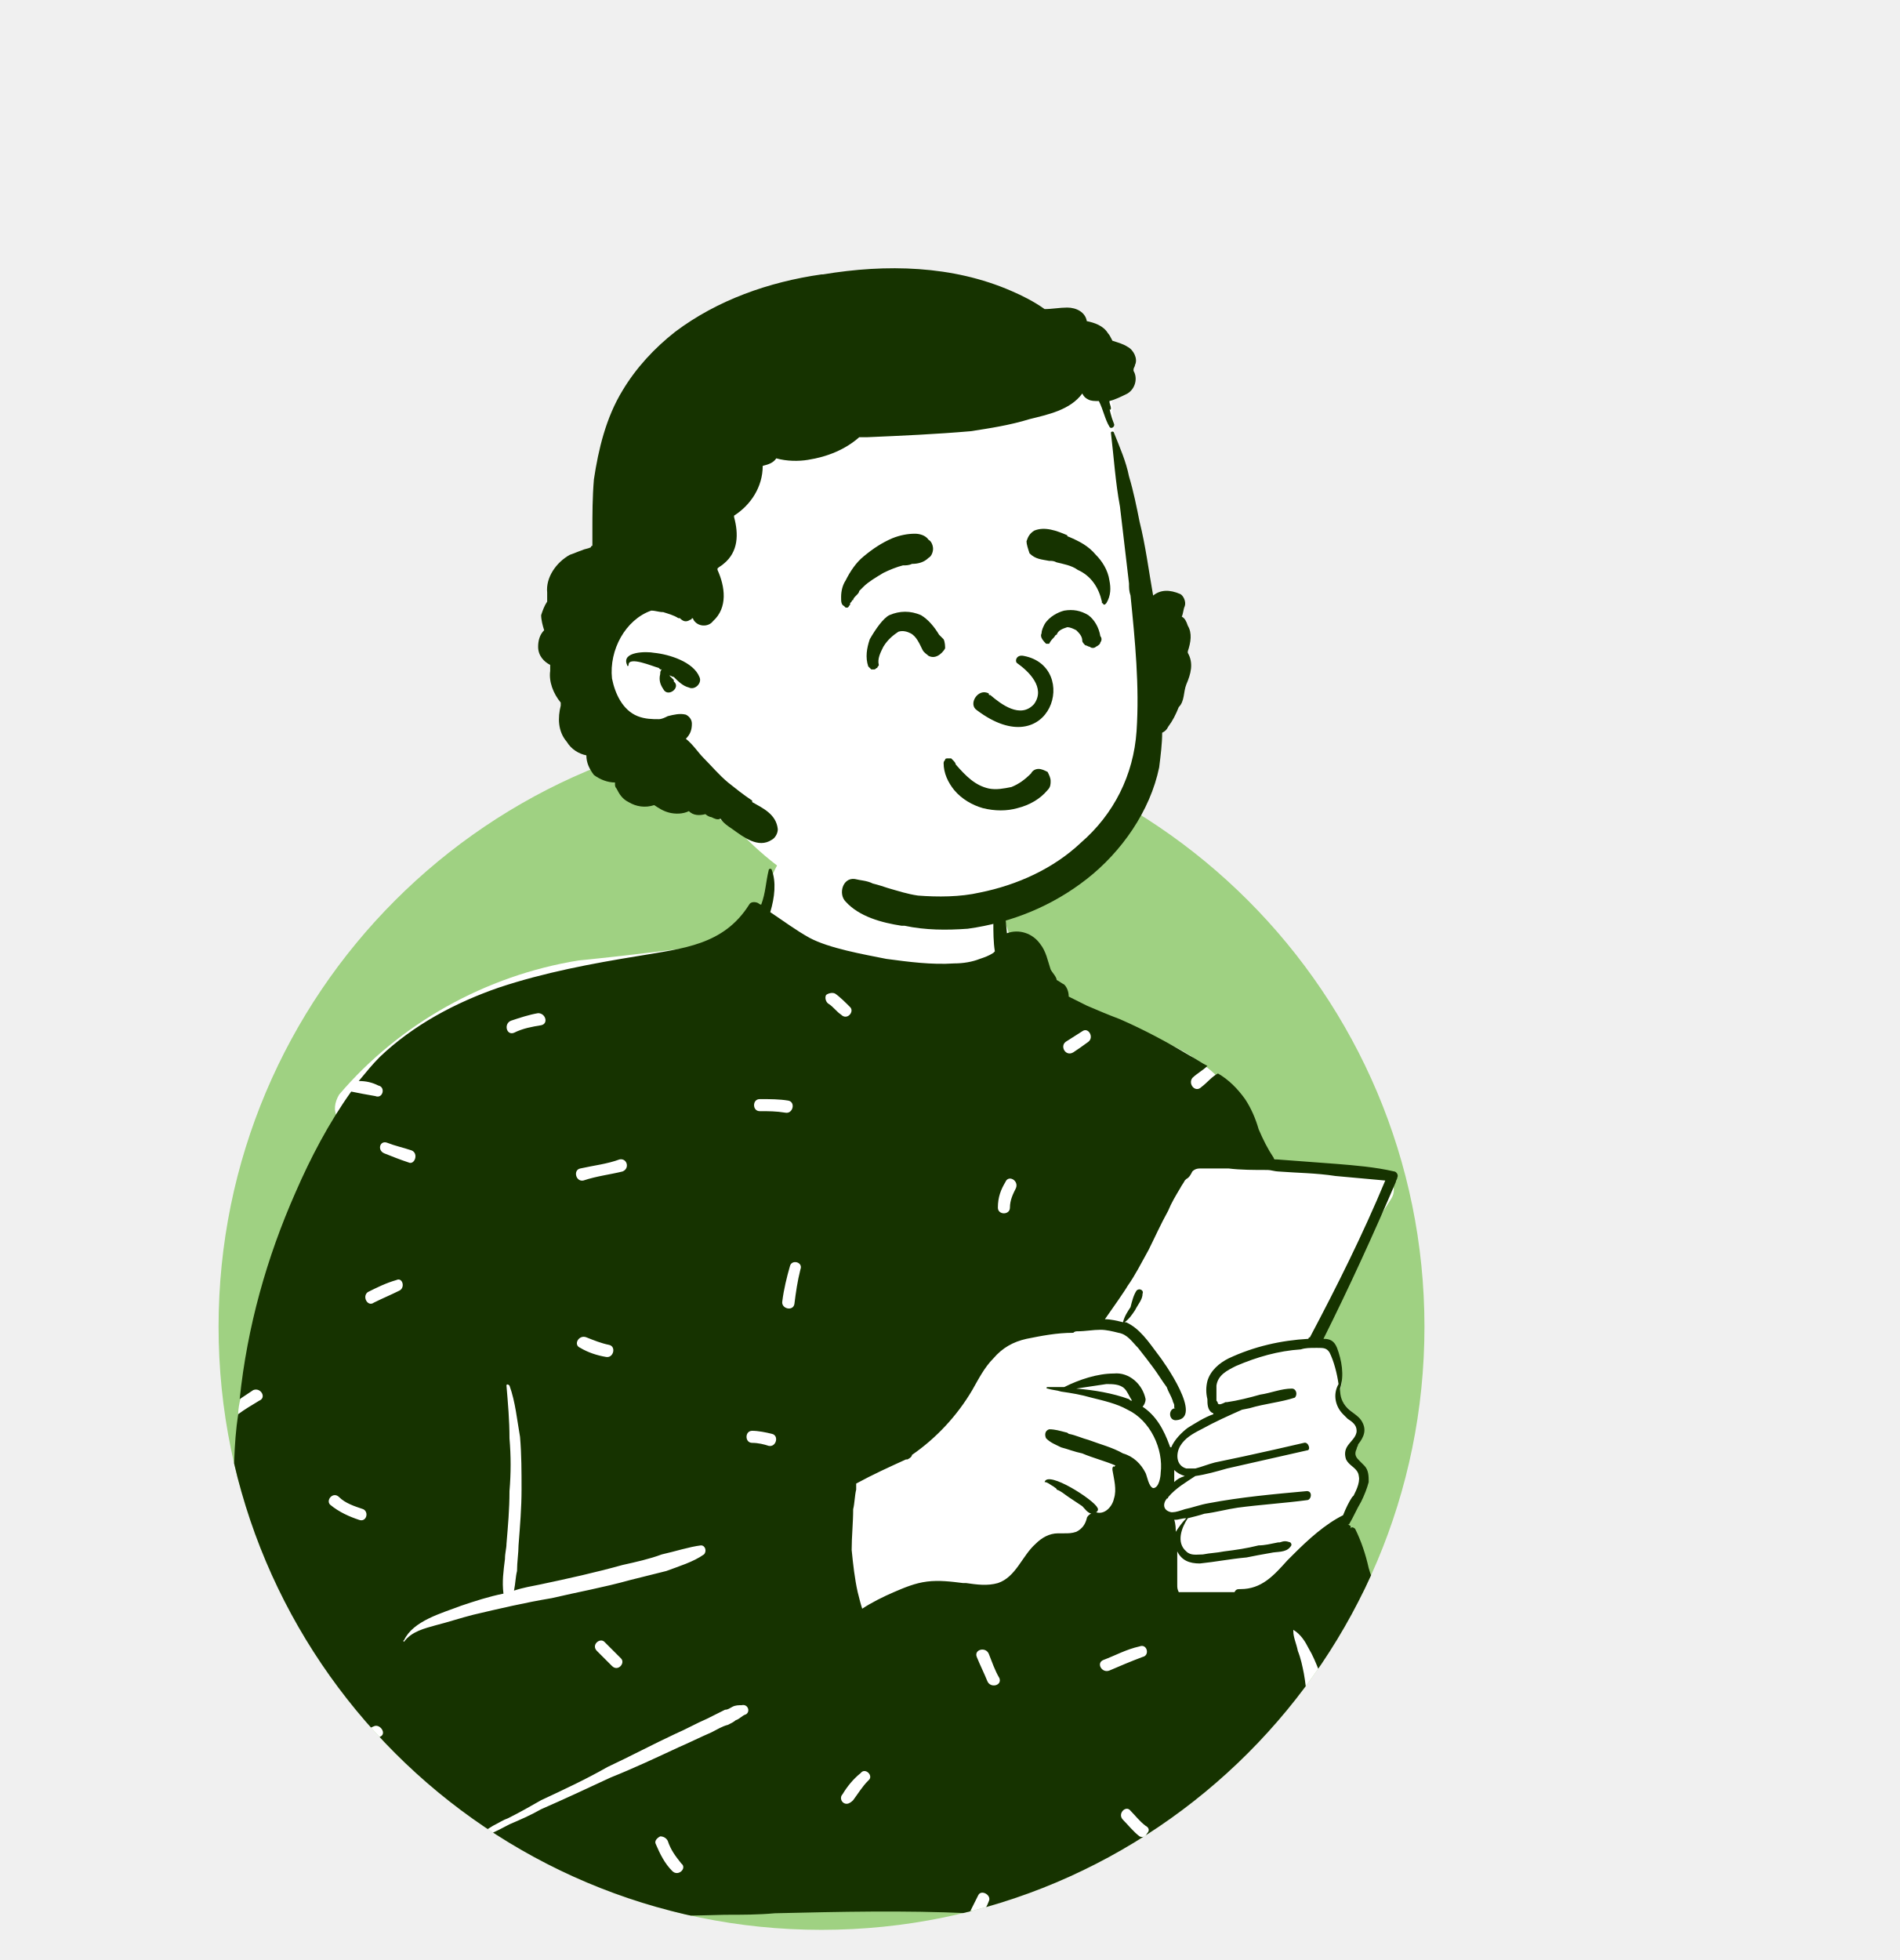
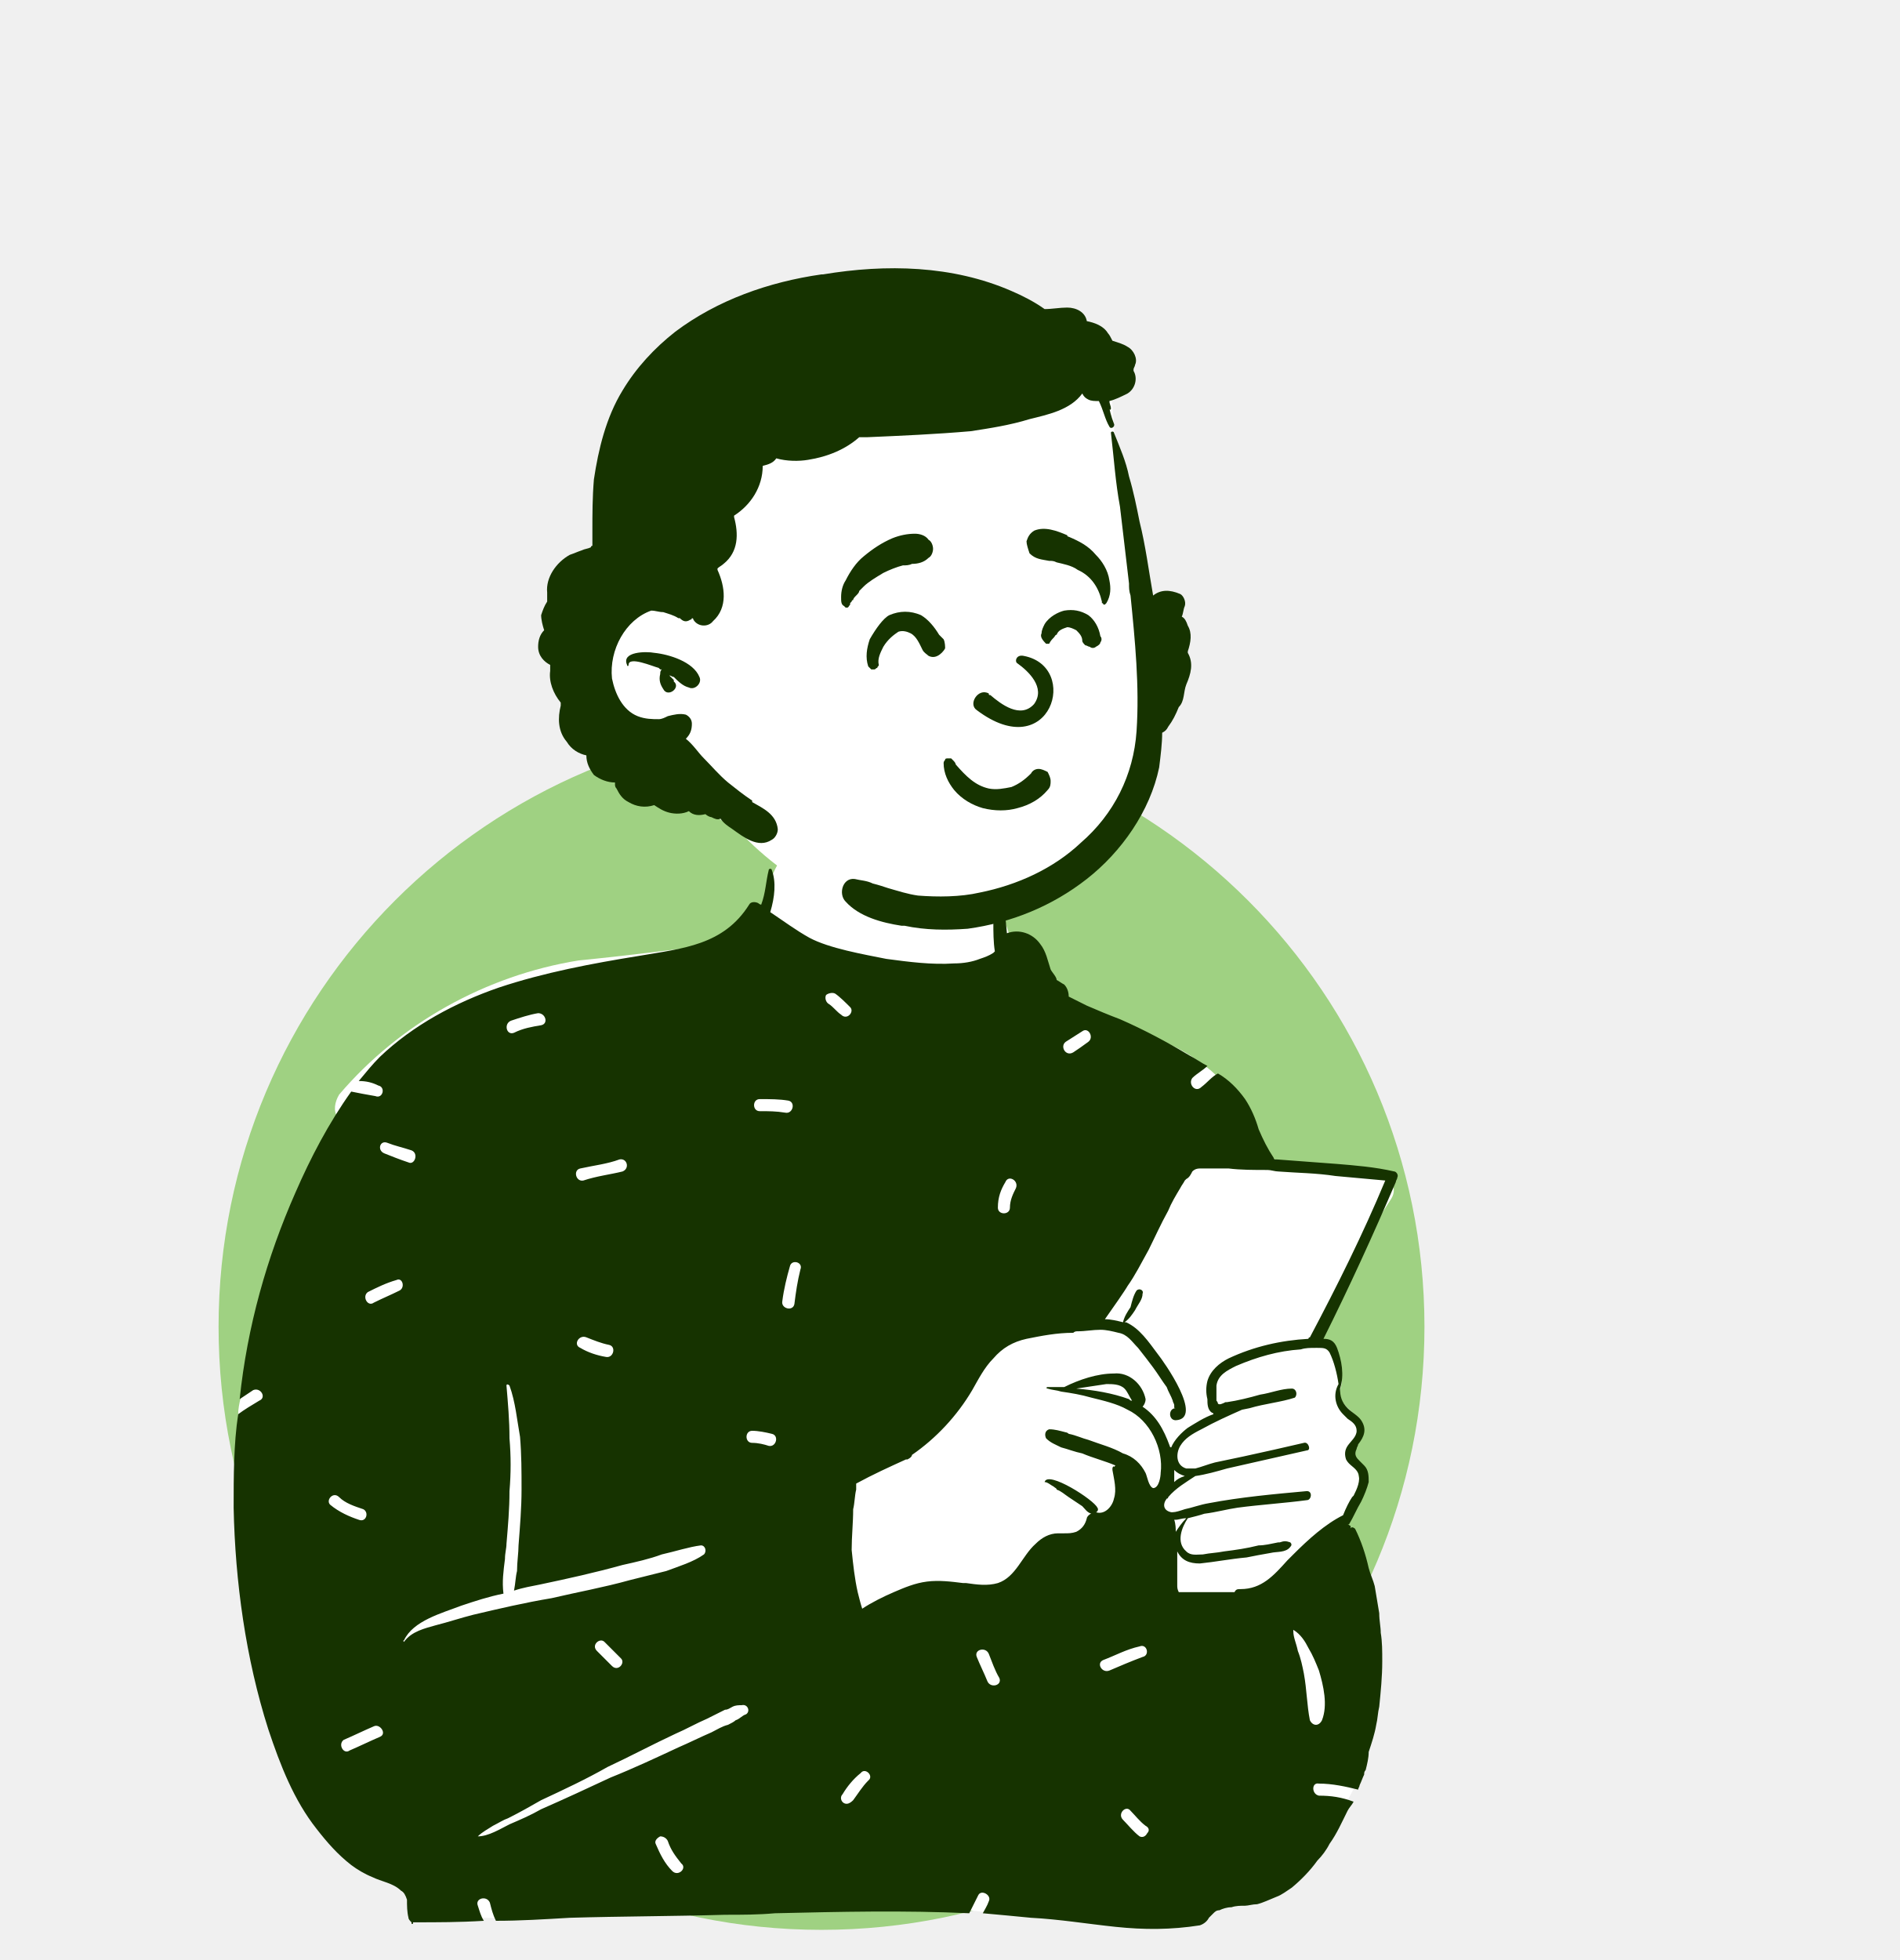
<svg xmlns="http://www.w3.org/2000/svg" viewBox="-120 -110 1260 1300" width="1260" height="1300">
  <style>.k{fill:#163300}.b{fill:#FFFFFF}.ks{stroke:#163300}.bs{stroke:#FFFFFF}.s .k,.s .b{fill:#9FD182}</style>
  <defs>
    <clipPath id="c">
-       <path d="M-120 -110H1140V770H825A400 400 0 0 1 25 770H-120Z" />
+       <rect x="-120" y="-110" width="1260" height="1300" />
    </clipPath>
  </defs>
  <circle cx="425" cy="770" r="400" fill="#9FD182" />
  <g clip-path="url(#c)">
    <g>
      <g transform="translate(0 459)">
        <path d="M673 228C664 194 656 179 640 168C626 157 605 147 574 141C542 135 541 118 533 92C530 84 519 81 514 87C513 86 512 86 512 85C512 81 507 70 507 67C509 28 496 9 465 2C458 0 412 -1 405 1C376 9 347 35 352 65C343 77 334 85 320 88C288 92 257 96 226 99C164 109 107 141 67 188C64 193 63 199 66 203C63 214 49 240 60 247C42 291 0 376 0 400C0 501 11 633 111 689C115 693 115 697 117 703C121 721 137 735 155 734C241 735 324 725 410 724C448 724 494 730 527 734C560 737 593 734 625 724C627 729 633 731 638 730C671 723 698 703 721 681C728 668 755 632 744 619C754 577 754 532 736 492C739 484 734 476 736 469C738 463 741 461 743 456C746 448 743 438 740 430C739 426 742 422 743 418C748 399 737 401 730 388C730 388 732 380 732 380C733 373 730 365 727 360C726 356 722 354 718 354C722 342 727 331 732 319C741 297 752 277 765 257C770 249 763 240 755 239C727 238 700 234 673 228Z" transform="translate(38 -31)" class="b" stroke="none" />
        <path d="M692 193C705 194 719 195 732 196C744 197 757 198 770 201C771 201 773 203 772 205C772 206 771 207 771 208C756 243 740 278 723 312C727 312 730 313 732 318C735 326 737 336 734 345C734 345 734 345 734 345C734 350 735 354 739 358C742 361 746 363 748 366C752 372 750 377 746 382C746 383 745 384 745 385C743 389 745 391 747 393C748 394 749 395 750 396C753 399 753 403 753 407C752 411 750 416 748 420C745 425 743 430 740 435C739 435 739 435 739 435C739 435 739 435 739 435C740 435 740 436 741 436C741 437 741 437 741 438C741 438 741 438 741 438C741 437 742 437 742 437C743 437 744 438 744 438C748 446 751 455 753 464C754 468 756 472 757 476C758 482 759 488 760 494C760 499 761 503 761 507C762 513 762 519 762 526C762 536 761 546 760 556C759 560 759 564 758 568C757 574 755 580 753 586C753 590 752 594 751 598C750 599 750 600 750 601C749 603 748 606 747 608C747 609 746 610 746 611C738 609 729 607 720 607C715 606 715 614 720 615C728 615 735 616 743 619C742 621 740 623 739 625C735 633 732 640 727 647C725 651 722 655 719 658C714 665 708 671 702 676C699 678 695 681 692 682C687 684 683 686 679 687C676 687 673 688 671 688C668 688 665 688 662 689C659 689 656 690 654 691C652 691 651 692 650 693C649 694 648 695 647 696C647 696 647 696 647 696C646 698 644 700 641 701C622 704 604 704 585 702C566 700 548 697 529 696C519 695 508 694 497 693C498 691 500 688 501 685C503 681 496 677 494 681C492 685 490 689 488 693C445 691 402 692 359 693C348 694 337 694 326 694C292 695 257 695 223 696C206 697 190 698 174 698C172 694 171 690 170 686C168 681 160 683 162 688C163 691 164 695 166 698C150 699 135 699 120 699C119 699 119 699 119 699C119 699 119 700 119 700C119 700 118 700 118 700C118 700 118 699 118 699C117 698 116 697 116 696C115 692 115 688 115 684C114 681 113 679 111 678C106 673 98 672 92 669C87 667 82 664 78 661C69 654 62 646 55 637C40 618 31 595 23 571C8 524 1 473 0 424C0 403 0 382 3 362C7 359 12 356 17 353C22 351 18 344 13 346C10 348 7 350 4 352C9 304 22 258 41 215C51 192 63 169 78 148C83 149 88 150 94 151C99 153 101 145 96 144C92 142 88 141 83 141C88 135 92 130 97 125C119 104 147 89 176 79C206 69 238 63 269 58C298 53 325 51 342 24C343 22 346 22 348 23C348 23 349 24 350 24C350 24 350 24 350 24C353 16 353 9 355 1C355 0 357 0 357 1C360 9 359 19 356 29C365 35 373 41 382 46C395 53 418 57 433 60C448 62 463 64 478 63C484 63 490 62 495 60C498 59 501 58 504 56C504 56 505 55 505 55C504 49 504 42 504 36C505 29 505 23 508 17C509 17 509 17 509 17C512 25 512 34 513 43C521 40 530 43 535 50C539 55 540 61 542 67C543 69 546 72 546 74C547 75 547 75 546 74C546 74 545 74 545 74C545 74 546 74 546 74C548 75 549 76 551 77C553 79 554 82 554 85C558 87 562 89 566 91C573 94 580 97 588 100C604 107 619 115 634 124C638 126 642 129 646 131C643 134 639 136 636 139C633 143 638 149 642 145C646 142 649 138 653 136C660 140 666 146 671 153C675 159 678 166 680 173C683 180 686 186 690 192C690 192 690 193 691 193C691 193 692 193 692 193ZM399 83C402 85 406 89 409 92C412 95 407 101 403 97C400 95 398 92 395 90C393 89 392 86 393 84C394 83 397 82 399 83ZM204 104C209 103 207 96 202 96C196 97 190 99 184 101C179 103 181 111 186 109C192 106 198 105 204 104ZM563 108C567 105 571 112 567 115C563 118 560 120 557 122C552 125 548 118 552 115L563 108ZM368 154C373 155 371 163 366 162C360 161 355 161 349 161C344 161 344 153 349 153C356 153 362 153 368 154ZM118 187C123 189 120 197 116 195C110 193 105 191 100 189C95 187 97 180 102 182C107 184 112 185 118 187ZM258 201C263 199 261 192 256 193C248 196 239 197 230 199C225 200 227 208 232 207C241 204 250 203 258 201ZM660 325C677 317 695 313 713 312C713 312 713 311 714 311C732 277 749 243 764 207C753 206 742 205 731 204C718 202 706 202 693 201C691 201 688 200 686 200C677 200 668 200 660 199C659 199 658 199 657 199C652 199 647 199 642 199C640 199 638 199 636 201C635 203 634 205 632 206C632 206 632 206 632 206C631 207 631 207 631 207C630 209 629 210 628 212C625 217 622 222 620 227C615 236 611 245 607 253C602 262 598 270 593 277C592 279 583 292 578 299C582 299 586 300 590 301C591 297 593 294 595 291C596 287 597 283 599 280C601 278 604 280 603 282C603 286 600 289 598 293C596 296 594 299 591 301C592 301 592 301 592 301C601 305 607 314 613 322C617 327 644 365 625 366C620 366 620 358 625 358C624 358 624 358 624 357C624 357 624 356 624 356C624 355 623 354 623 353C622 350 620 347 619 344C616 340 613 335 610 331C607 327 604 323 600 318C596 314 593 309 587 308C583 307 579 306 575 306C570 306 565 307 560 307C559 307 558 307 557 308C546 308 536 310 526 312C517 314 510 318 504 325C498 331 494 339 490 346C480 363 466 378 450 389C450 390 449 391 447 392C447 392 447 392 447 392C447 392 447 392 446 392C446 392 446 392 446 392C435 397 424 402 413 408C413 410 413 411 413 412C412 416 412 421 411 425C411 434 410 443 410 452C411 462 412 471 414 480C415 484 416 488 417 491C423 487 431 483 438 480C445 477 452 474 460 473C468 472 476 473 484 474C485 474 485 474 486 474C493 475 500 476 507 474C519 470 523 456 532 448C536 444 541 441 547 441C548 441 549 441 551 441C554 441 556 441 559 440C563 438 565 435 566 431C566 430 568 428 569 428C566 427 565 425 563 423C560 421 557 419 554 417C551 415 549 413 546 412C546 411 545 411 544 410C542 409 540 407 538 407C538 407 538 407 538 407C540 399 571 419 573 424C574 425 573 427 572 427C578 429 583 423 584 418C586 412 584 405 583 399C583 399 583 398 583 398C583 397 584 396 584 397L585 396C578 393 570 391 563 388C558 387 553 385 549 384C545 382 542 381 539 378C538 376 538 373 541 372C545 372 548 373 552 374C553 374 554 375 554 375C559 376 563 378 567 379C575 382 583 384 590 388C597 390 602 395 605 401C606 403 607 410 610 411C614 411 615 403 615 401C617 385 608 366 593 359C586 355 577 353 569 351C562 349 556 348 549 347C546 346 543 346 540 345C539 345 539 344 540 344C543 344 547 344 551 344C561 339 573 335 584 335C594 334 603 342 605 352C605 354 604 356 603 357C612 363 617 372 621 383C621 383 621 384 622 384C624 379 629 374 633 371C638 368 644 364 650 362C650 361 649 361 649 361C646 359 646 355 646 352C645 348 645 344 646 340C648 333 654 328 660 325ZM515 225C515 220 517 216 519 212C521 207 514 203 512 208C509 213 507 218 507 225C507 230 515 230 515 225ZM364 287C363 292 371 294 372 289C373 281 374 274 376 266C378 261 370 259 369 264C367 271 365 279 364 287ZM89 281C85 284 89 291 93 288C99 285 104 283 110 280C114 278 112 271 108 273C101 275 95 278 89 281ZM230 318C225 316 229 309 234 311C239 313 244 315 249 316C254 317 252 325 247 324C241 323 235 321 230 318ZM733 342C733 342 733 342 733 342C732 335 730 327 727 321C725 318 723 318 719 318C719 318 718 318 718 318C714 318 711 318 708 319C693 320 679 324 665 330C659 333 653 336 652 343C652 346 652 350 652 353C653 354 653 355 653 355C654 356 656 355 658 354C658 354 659 354 659 354C666 353 674 351 681 349C688 348 695 345 702 345C705 345 706 349 704 351C695 354 684 355 674 358L669 359C660 363 651 367 642 372C636 375 631 378 628 383C625 388 625 396 632 398C634 398 636 398 638 398C642 397 647 395 651 394L670 390C684 387 697 384 710 381C713 380 715 386 712 386C694 390 677 394 659 398C652 400 645 402 638 403C632 407 625 411 620 417C620 417 620 418 619 418C616 422 617 426 622 427C622 427 623 427 623 427C625 427 628 426 631 425C636 424 641 422 647 421C668 417 690 415 712 413C716 413 715 419 712 419C697 421 681 422 666 424C659 425 652 427 644 428C641 429 637 430 633 431C633 431 633 431 633 431C629 437 625 447 632 453C635 456 639 455 643 455L643 455C648 454 652 454 657 453C665 452 672 451 680 449C684 449 688 448 693 447C693 447 694 447 694 447C697 446 698 446 701 447C702 448 702 449 701 450C698 454 692 453 688 454C682 455 677 456 672 457C661 458 651 460 641 461C634 461 629 459 626 453C626 455 626 456 626 458C626 463 626 468 626 473C626 474 626 475 626 475L626 475L626 475C626 477 626 478 627 480C635 480 643 480 651 480C655 480 660 480 664 480C665 478 666 478 668 478C682 478 690 469 699 459C700 458 702 456 703 455C713 445 724 435 736 429C738 424 740 420 742 417L743 416C745 412 748 406 746 401C744 397 740 396 738 392C737 389 737 386 739 383C741 380 745 377 745 373C745 369 742 367 739 365C738 364 737 363 736 362C731 357 729 349 733 342ZM594 352C583 348 571 346 559 345C566 344 572 343 579 342C583 342 588 342 591 345C593 347 594 350 596 353C595 353 595 353 594 352ZM134 502C127 504 118 506 113 513C113 513 112 512 113 512C119 499 138 494 151 489C160 486 169 483 179 481C178 473 179 466 180 458C180 454 181 451 181 448C182 436 183 425 183 413C184 401 184 390 183 378C183 366 182 355 181 343C181 342 182 342 183 343C187 354 188 366 190 377C191 389 191 400 191 412C191 424 190 436 189 449C189 454 188 460 188 466C187 470 187 474 186 479C192 477 198 476 203 475C222 471 240 467 258 462C267 460 276 458 284 455C293 453 302 450 310 449C313 449 314 453 312 455C305 460 295 463 287 466C279 468 271 470 263 472C245 477 228 480 211 484C193 487 176 491 159 495C151 497 142 500 134 502ZM344 381C339 381 339 373 344 373C348 373 353 374 357 375C362 376 360 384 355 383C352 382 348 381 344 381ZM631 403C628 404 626 405 624 407C624 405 624 402 624 399C626 401 628 402 631 403ZM86 425C80 423 74 421 70 417C66 413 61 419 64 422C70 427 77 430 83 432C88 434 90 427 86 425ZM632 431C629 431 627 432 625 432C624 432 624 432 624 432C625 435 625 438 625 440C627 437 629 434 632 431ZM714 565C712 555 712 545 710 534C709 529 708 524 706 519C705 514 703 510 703 506C703 505 703 505 703 505C708 508 711 513 713 517C716 522 718 527 720 532C723 542 726 555 722 565C720 569 716 569 714 565ZM246 513C243 510 237 515 241 519L251 529C255 533 260 527 257 524L246 513ZM601 516C592 518 585 522 577 525C572 527 576 534 581 532C588 529 595 526 603 523C608 522 606 514 601 516ZM493 523C491 518 499 516 501 521C503 526 505 532 508 537C510 542 502 544 500 539C498 534 495 528 493 523ZM328 568C330 567 332 566 333 565C336 564 337 562 340 561C343 559 341 554 337 555C335 555 333 555 331 556C329 557 328 558 326 558C322 560 318 562 314 564C307 567 300 571 293 574C278 581 263 589 248 596C234 604 219 611 204 618C197 622 190 626 182 630C179 631 176 633 172 635C169 637 165 639 162 642C162 642 162 642 162 642C169 642 177 637 183 634C190 631 197 628 204 624C220 617 235 610 250 603C265 597 280 590 295 583C302 580 310 576 317 573C321 571 324 569 328 568ZM77 585C73 588 69 581 73 578C80 575 86 572 93 569C97 567 102 574 97 576C90 579 84 582 77 585ZM405 620C407 621 409 620 411 618C414 614 417 609 421 605C425 602 419 596 416 600C411 604 407 609 404 614C402 616 403 619 405 620ZM601 642C597 639 593 634 590 631C586 627 592 621 595 625C598 628 601 632 605 635C607 636 608 638 606 640C605 642 603 643 601 642ZM280 647C279 645 281 643 283 642C285 642 287 643 288 645C290 651 293 655 297 660C301 663 295 669 291 665C286 660 283 654 280 647Z" transform="translate(35 7)" class="k" fill-rule="evenodd" stroke="none" />
      </g>
    </g>
    <g transform="translate(225 0)">
      <g>
        <g>
          <path d="M364 213C358 167 344 123 342 78C341 58 339 38 338 19C338 6 322 2 316 13C302 -2 277 0 258 0C147 4 41 80 3 185C2 187 2 190 3 192C-15 252 48 290 91 316C109 335 129 350 152 360C179 373 209 380 238 381C244 381 248 376 249 370C258 368 274 370 279 361C336 336 373 274 364 213L364 213Z" transform="translate(54 125)" class="b" stroke="none" />
          <path d="M188 4L189 4C231 -3 275 -2 314 15C321 18 329 22 336 27C341 27 346 26 351 26C357 26 363 29 364 35C369 36 375 38 378 43C379 44 380 46 381 48C384 49 388 50 391 52C395 54 398 60 396 64C396 65 395 66 395 67L395 68L395 68C398 73 396 80 391 83C387 85 383 87 379 88C379 90 380 91 380 93C380 94 379 94 379 93C379 93 380 98 382 103C383 105 380 107 379 105C376 100 375 94 372 88C369 88 367 88 365 87C363 86 362 85 361 83C361 83 361 83 361 83C353 94 338 97 326 100C313 104 300 106 287 108C264 110 241 111 218 112C216 112 215 112 213 112C204 120 192 125 179 127C173 128 165 128 158 126C156 129 153 130 149 131C149 145 141 157 130 164L130 165C133 176 133 188 123 196C122 197 120 198 119 199L119 200C124 211 126 225 116 234C113 238 106 238 103 233L103 233C103 232 102 232 102 232C102 232 102 233 101 233C98 235 96 234 94 232C93 232 93 232 93 232C90 230 86 229 83 228C80 228 78 227 75 227C58 233 47 253 49 272C51 282 56 293 66 297C71 299 76 299 80 299C82 299 84 298 86 297C90 296 94 295 98 296C100 297 102 299 102 302C102 306 101 309 98 312C103 316 106 321 110 325C115 330 120 336 126 341C131 345 136 349 142 353L142 354C149 358 158 362 159 372C159 375 157 378 155 379C146 385 136 377 129 372C126 370 123 368 121 365C119 366 117 365 115 364C114 364 112 363 111 362C107 363 103 363 100 360C96 362 91 362 87 361C83 360 80 358 77 356C71 358 65 357 60 354C56 352 54 349 52 345C51 344 51 343 51 342L51 341C46 341 41 339 37 336C34 332 32 328 32 323C27 322 22 319 19 314C13 307 13 298 15 290C15 289 15 289 15 288C10 282 7 274 8 267C8 265 8 264 8 263C4 261 0 257 0 251C0 247 1 243 4 240C3 237 2 233 2 230C3 227 4 224 6 221C6 220 6 219 6 218C6 217 6 216 6 215C5 205 12 195 21 190C24 189 26 188 29 187C31 186 33 186 35 185C35 185 35 185 35 185C35 184 36 184 36 184C36 183 36 182 36 182C36 180 36 178 36 176C36 175 36 175 36 174C36 163 36 152 37 140C40 120 45 99 56 81C65 66 77 53 91 42C119 21 153 9 188 4ZM382 109C382 108 380 108 380 109C382 126 383 142 386 158C388 175 390 192 392 209C392 212 392 214 393 217C396 247 399 277 397 307C395 336 382 362 360 381C342 398 318 409 293 414C280 417 265 417 252 416C245 415 239 413 232 411C229 410 226 409 222 408C218 406 214 406 210 405C202 404 199 415 204 420C213 430 228 434 241 436L243 436C257 439 271 439 285 438C314 434 341 423 364 405C387 387 406 360 412 331C413 323 414 315 414 308C416 307 417 306 418 304C421 300 423 296 425 291C429 287 428 281 430 276C433 269 435 262 431 255C431 255 431 254 431 254C433 248 434 242 431 237C430 234 429 232 427 231C428 229 428 226 429 224C430 221 428 217 426 216C419 213 413 213 408 217C405 200 403 184 399 168C397 158 395 148 392 138C390 128 386 119 382 109ZM77 255C72 254 55 254 59 263C59 264 60 264 60 263C60 257 76 264 80 265L81 266C81 266 81 266 82 266C81 267 81 268 81 269C80 273 81 276 83 279C86 285 95 278 90 274L90 273C89 272 88 271 87 270C88 270 89 271 90 271C93 274 96 277 100 278C104 280 109 275 107 271C103 261 87 256 77 255L77 255Z" transform="translate(12 68)" class="k" fill-rule="evenodd" stroke="none" />
        </g>
      </g>
      <g transform="translate(159 186)">
        <g>
          <path d="M175 50C176 49 176 49 176 49C179 44 179 39 178 34C177 27 173 21 169 17C164 11 158 8 151 5C151 5 150 5 150 4C143 1 135 -2 128 1C125 3 124 5 123 8C123 10 124 13 125 16C129 20 133 20 138 21C140 21 141 21 143 22C147 23 153 24 157 27C166 31 171 39 173 48C173 49 173 49 173 49C174 49 174 50 174 50C175 50 175 50 175 50ZM58 19C55 22 51 23 47 23C45 24 43 24 41 24C37 25 32 27 28 29C23 32 18 35 15 38C14 39 13 40 12 41C12 42 11 43 10 44C9 45 8 46 8 47C7 47 7 48 7 48C7 48 7 48 6 49C6 49 6 50 6 50C5 51 5 52 4 52C4 52 4 52 3 52C3 52 3 52 2 51C0 50 0 48 0 45C0 41 1 37 3 34C6 28 10 22 15 18C21 13 27 9 34 6C39 4 44 3 49 3C52 3 56 4 58 7C60 8 61 11 61 13C61 15 60 18 58 19ZM165 78C166 79 168 79 169 78C171 77 172 76 172 75C173 74 173 72 172 71C171 65 168 60 164 57C159 54 154 53 148 54C144 55 138 58 135 63C134 65 133 67 133 69C132 71 133 73 136 76C136 76 136 76 136 76C137 76 138 76 138 76C139 74 140 73 141 72C142 71 142 70 143 70C144 67 147 66 150 65C152 65 154 66 156 67C158 69 160 71 160 74C160 75 161 76 162 77C163 77 164 78 165 78ZM46 69C44 68 41 67 38 68C35 70 31 73 28 78C26 82 24 86 25 90C25 91 24 91 24 92C23 92 23 93 22 93C21 93 21 93 20 93C19 92 18 91 18 91C16 85 17 79 19 73C23 66 28 59 32 57C39 54 46 54 53 57C58 60 62 65 65 70C66 71 67 72 68 73C69 75 69 78 69 79C68 81 66 83 64 84C62 85 60 85 58 84C57 83 55 82 54 80C52 76 50 71 46 69ZM128 116C136 105 124 94 117 89C115 88 116 83 121 84C159 91 139 157 90 120C84 116 91 105 98 109C98 110 98 110 99 110C106 116 119 126 128 116ZM117 185C110 187 102 187 94 185C87 183 80 179 75 173C71 168 68 162 68 155C68 154 69 153 69 153C69 152 70 152 71 152C71 152 72 152 73 152C73 152 74 153 74 153C75 154 76 155 76 156C83 164 89 170 98 172C103 173 108 172 113 171C118 169 122 166 126 162C127 160 129 159 131 159C133 159 135 160 137 161C138 163 139 165 139 167C139 169 139 171 137 173C132 179 125 183 117 185Z" transform="translate(54 55)" class="k" fill-rule="evenodd" stroke="none" />
        </g>
      </g>
    </g>
  </g>
</svg>
